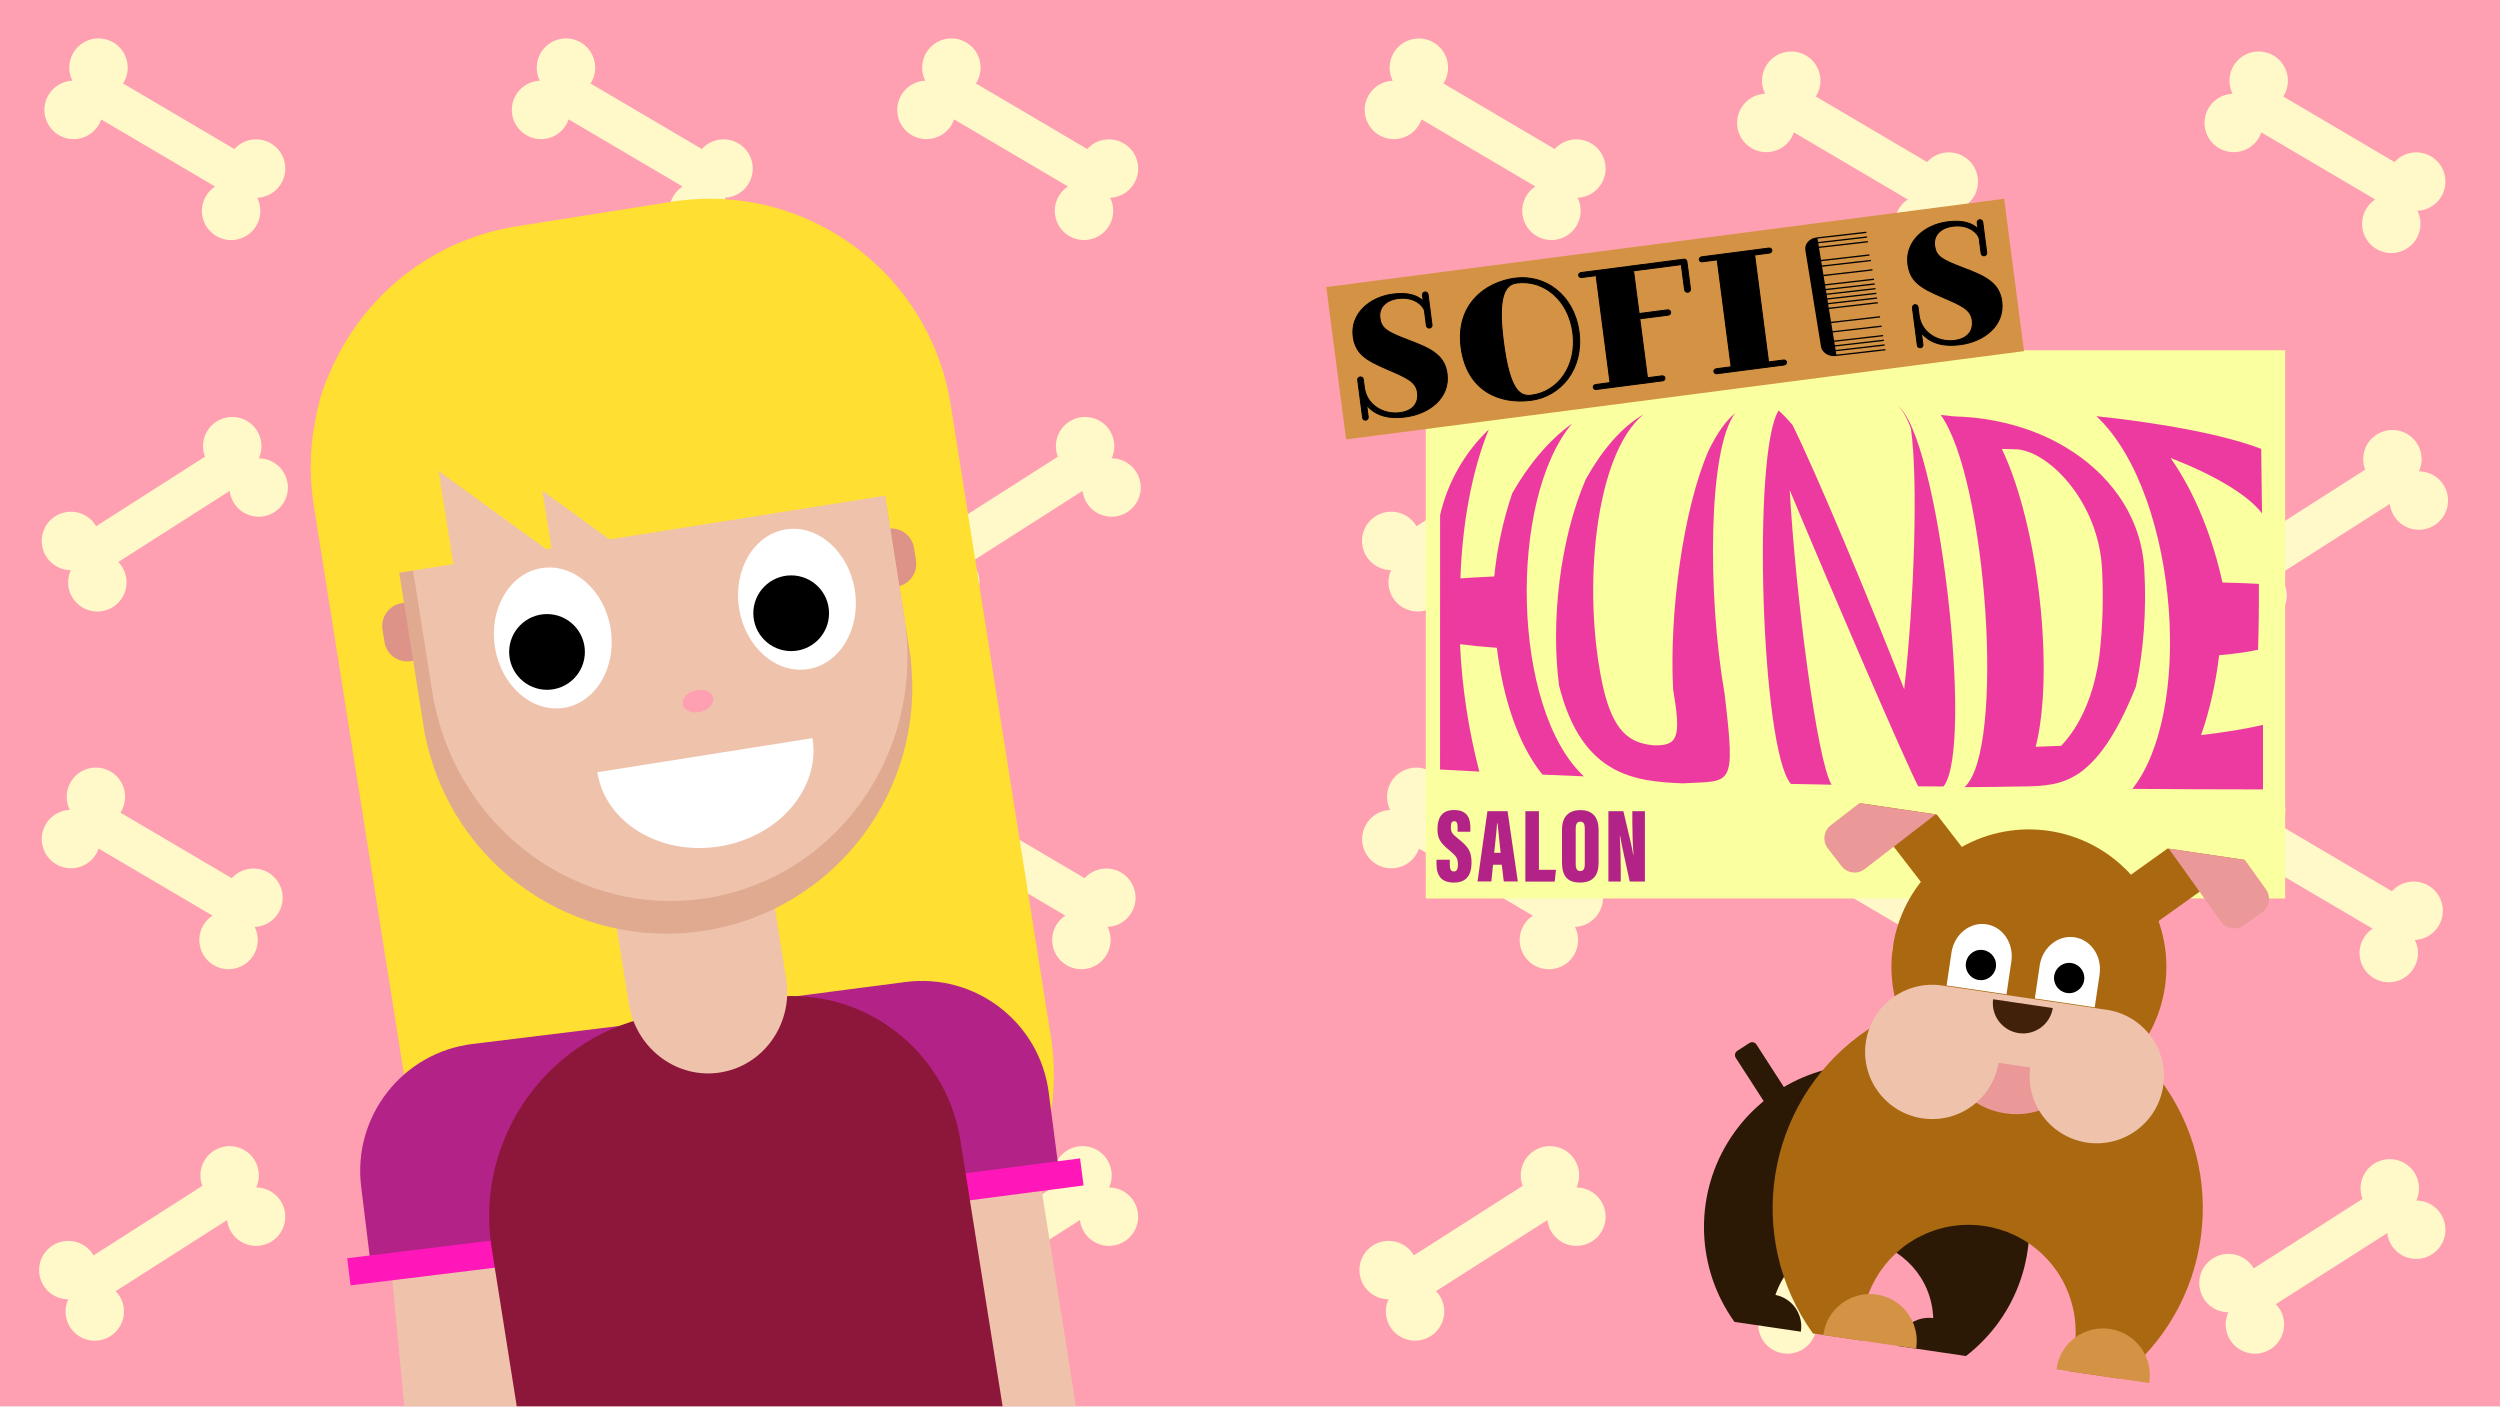
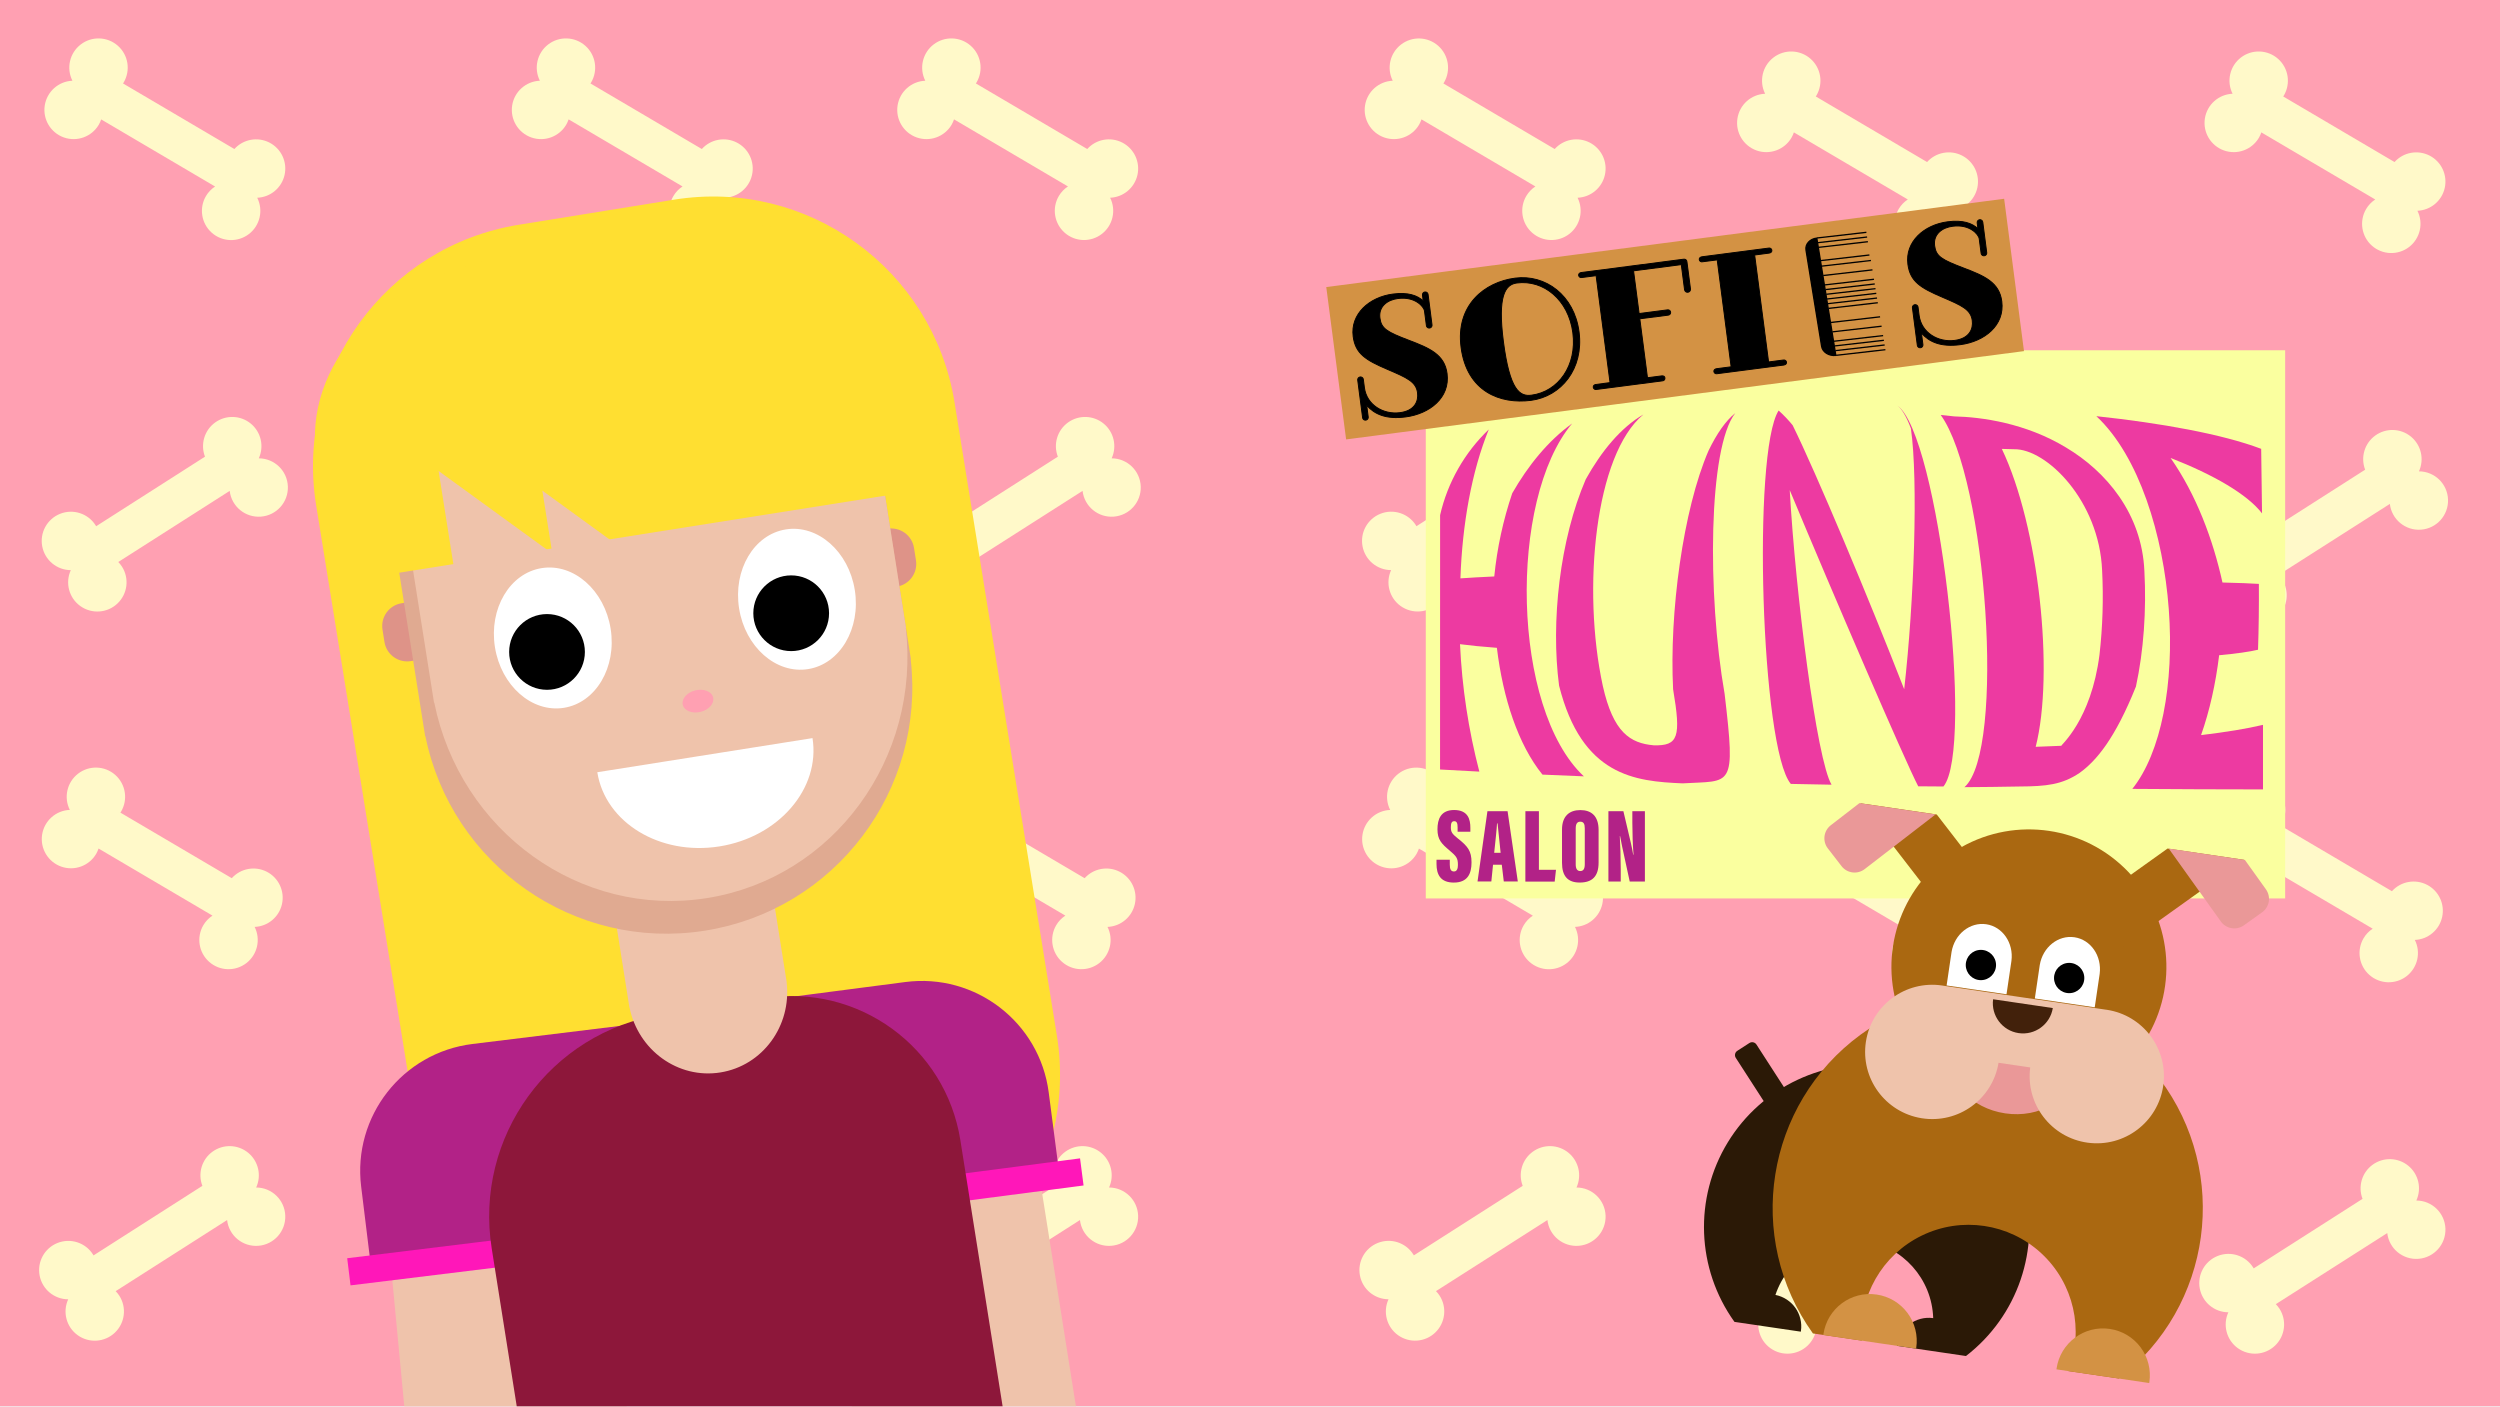
<svg xmlns="http://www.w3.org/2000/svg" id="Layer_1" data-name="Layer 1" width="1920" height="1080" viewBox="0 0 1920 1080">
  <defs>
    <style>.cls-1{fill:#ffa0b2;}.cls-2{fill:#fff9c9;}.cls-3{fill:#faff9f;}.cls-4{fill:#d39244;}.cls-5{fill:#ffdf31;}.cls-6{fill:#efc3ab;}.cls-7{fill:#b22287;}.cls-8{fill:#ff17b9;}.cls-9{fill:#8d173a;}.cls-10{fill:#de9388;}.cls-11{fill:#e0aa91;}.cls-12{fill:#fff;}.cls-13,.cls-19{stroke:#000;stroke-miterlimit:10;}.cls-13{stroke-width:0.75px;}.cls-14{fill:#ed3aa1;}.cls-15{fill:#2b1906;}.cls-16{fill:#aa6811;}.cls-17{fill:#ea9898;}.cls-18{fill:#42210b;}</style>
  </defs>
  <path class="cls-1" d="M0,0V1080H1920V0Z" />
  <path class="cls-2" d="M197.53,151.87A22.43,22.43,0,1,0,180,114.45L94.47,64.09c.16-.25.35-.48.5-.74A22.43,22.43,0,1,0,55.61,62,22.43,22.43,0,1,0,75.85,95.82a23.15,23.15,0,0,0,1.85-4.11l87.49,51.53a22.19,22.19,0,0,0-7,7.32,22.43,22.43,0,1,0,39.36,1.31Z" />
  <path class="cls-2" d="M198.75,352a22.43,22.43,0,1,0-41.32-1.28L73.82,404.16c-.15-.26-.27-.53-.44-.78a22.43,22.43,0,1,0-19,34.49,22.43,22.43,0,1,0,39.28-2.73,22.72,22.72,0,0,0-2.83-3.52L176.41,377A22.42,22.42,0,1,0,198.75,352Z" />
  <path class="cls-2" d="M195.53,711.87A22.43,22.43,0,1,0,178,674.45L92.47,624.09c.16-.25.35-.48.5-.74A22.43,22.43,0,1,0,53.61,622a22.43,22.43,0,1,0,20.24,33.78,23.15,23.15,0,0,0,1.85-4.11l87.49,51.53a22.19,22.19,0,0,0-7,7.32,22.43,22.43,0,1,0,39.36,1.31Z" />
  <path class="cls-2" d="M196.75,912a22.43,22.43,0,1,0-41.32-1.28L71.82,964.16c-.15-.26-.27-.53-.44-.78a22.43,22.43,0,1,0-19,34.49,22.43,22.43,0,1,0,39.28-2.73,22.72,22.72,0,0,0-2.83-3.52L174.41,937A22.42,22.42,0,1,0,196.75,912Z" />
  <path class="cls-2" d="M556.53,151.87A22.43,22.43,0,1,0,539,114.45L453.47,64.09c.16-.25.35-.48.5-.74A22.43,22.43,0,1,0,414.61,62a22.43,22.43,0,1,0,20.24,33.78,23.15,23.15,0,0,0,1.85-4.11l87.49,51.53a22.19,22.19,0,0,0-7,7.32,22.43,22.43,0,1,0,39.36,1.31Z" />
  <path class="cls-2" d="M557.75,352a22.43,22.43,0,1,0-41.32-1.28l-83.61,53.41c-.15-.26-.27-.53-.44-.78a22.43,22.43,0,1,0-19,34.49,22.43,22.43,0,1,0,39.28-2.73,22.72,22.72,0,0,0-2.83-3.52L535.41,377A22.42,22.42,0,1,0,557.75,352Z" />
  <path class="cls-2" d="M554.53,711.87A22.43,22.43,0,1,0,537,674.45l-85.49-50.36c.16-.25.35-.48.5-.74A22.43,22.43,0,1,0,412.61,622a22.43,22.43,0,1,0,20.24,33.78,23.15,23.15,0,0,0,1.85-4.11l87.49,51.53a22.19,22.19,0,0,0-7,7.32,22.43,22.43,0,1,0,39.36,1.31Z" />
  <path class="cls-2" d="M555.75,912a22.43,22.43,0,1,0-41.32-1.28l-83.61,53.41c-.15-.26-.27-.53-.44-.78a22.43,22.43,0,1,0-19,34.49,22.43,22.43,0,1,0,39.28-2.73,22.72,22.72,0,0,0-2.83-3.52L533.41,937A22.42,22.42,0,1,0,555.75,912Z" />
  <path class="cls-2" d="M852.53,151.87A22.43,22.43,0,1,0,835,114.45L749.47,64.09c.16-.25.35-.48.5-.74A22.43,22.43,0,1,0,710.61,62a22.43,22.43,0,1,0,20.24,33.78,23.15,23.15,0,0,0,1.85-4.11l87.49,51.53a22.19,22.19,0,0,0-7,7.32,22.43,22.43,0,1,0,39.36,1.31Z" />
  <path class="cls-2" d="M853.75,352a22.43,22.43,0,1,0-41.32-1.28l-83.61,53.41c-.15-.26-.27-.53-.44-.78a22.43,22.43,0,1,0-19,34.49,22.43,22.43,0,1,0,39.28-2.73,22.72,22.72,0,0,0-2.83-3.52L831.41,377A22.42,22.42,0,1,0,853.75,352Z" />
  <path class="cls-2" d="M850.53,711.87A22.43,22.43,0,1,0,833,674.45l-85.49-50.36c.16-.25.35-.48.5-.74A22.43,22.43,0,1,0,708.61,622a22.43,22.43,0,1,0,20.24,33.78,23.15,23.15,0,0,0,1.85-4.11l87.49,51.53a22.19,22.19,0,0,0-7,7.32,22.43,22.43,0,1,0,39.36,1.31Z" />
  <path class="cls-2" d="M851.75,912a22.43,22.43,0,1,0-41.32-1.28l-83.61,53.41c-.15-.26-.27-.53-.44-.78a22.43,22.43,0,1,0-19,34.49,22.43,22.43,0,1,0,39.28-2.73,22.72,22.72,0,0,0-2.83-3.52L829.41,937A22.42,22.42,0,1,0,851.75,912Z" />
  <path class="cls-2" d="M1211.53,151.87A22.43,22.43,0,1,0,1194,114.45l-85.49-50.36c.16-.25.35-.48.5-.74A22.43,22.43,0,1,0,1069.61,62a22.43,22.43,0,1,0,20.24,33.78,23.15,23.15,0,0,0,1.85-4.11l87.49,51.53a22.19,22.19,0,0,0-7,7.32,22.43,22.43,0,1,0,39.36,1.31Z" />
  <path class="cls-2" d="M1212.75,352a22.43,22.43,0,1,0-41.32-1.28l-83.61,53.41c-.15-.26-.27-.53-.44-.78a22.43,22.43,0,1,0-19,34.49,22.43,22.43,0,1,0,39.28-2.73,22.72,22.72,0,0,0-2.83-3.52L1190.41,377A22.42,22.42,0,1,0,1212.75,352Z" />
  <path class="cls-2" d="M1209.53,711.87A22.43,22.43,0,1,0,1192,674.45l-85.49-50.36c.16-.25.35-.48.5-.74a22.43,22.43,0,1,0-39.36-1.31,22.43,22.43,0,1,0,20.24,33.78,23.15,23.15,0,0,0,1.85-4.11l87.49,51.53a22.19,22.19,0,0,0-7,7.32,22.43,22.43,0,1,0,39.36,1.31Z" />
  <path class="cls-2" d="M1210.75,912a22.43,22.43,0,1,0-41.32-1.28l-83.61,53.41c-.15-.26-.27-.53-.44-.78a22.43,22.43,0,1,0-19,34.49,22.43,22.43,0,1,0,39.28-2.73,22.72,22.72,0,0,0-2.83-3.52L1188.41,937A22.42,22.42,0,1,0,1210.75,912Z" />
  <path class="cls-2" d="M1497.53,161.87A22.43,22.43,0,1,0,1480,124.45l-85.49-50.36c.16-.25.35-.48.5-.74A22.43,22.43,0,1,0,1355.61,72a22.43,22.43,0,1,0,20.24,33.78,23.15,23.15,0,0,0,1.85-4.11l87.49,51.53a22.19,22.19,0,0,0-7,7.32,22.43,22.43,0,1,0,39.36,1.31Z" />
  <path class="cls-2" d="M1498.75,362a22.43,22.43,0,1,0-41.32-1.28l-83.61,53.41c-.15-.26-.27-.53-.44-.78a22.43,22.43,0,1,0-19,34.49,22.43,22.43,0,1,0,39.28-2.73,22.72,22.72,0,0,0-2.83-3.52L1476.41,387A22.42,22.42,0,1,0,1498.75,362Z" />
  <path class="cls-2" d="M1495.53,721.87A22.43,22.43,0,1,0,1478,684.45l-85.49-50.36c.16-.25.35-.48.5-.74a22.43,22.43,0,1,0-39.36-1.31,22.43,22.43,0,1,0,20.24,33.78,23.15,23.15,0,0,0,1.85-4.11l87.49,51.53a22.19,22.19,0,0,0-7,7.32,22.43,22.43,0,1,0,39.36,1.31Z" />
  <path class="cls-2" d="M1496.75,922a22.43,22.43,0,1,0-41.32-1.28l-83.61,53.41c-.15-.26-.27-.53-.44-.78a22.43,22.43,0,1,0-19,34.49,22.43,22.43,0,1,0,39.28-2.73,22.72,22.72,0,0,0-2.83-3.52L1474.41,947A22.42,22.42,0,1,0,1496.75,922Z" />
  <path class="cls-2" d="M1856.53,161.87A22.43,22.43,0,1,0,1839,124.45l-85.49-50.36c.16-.25.35-.48.5-.74A22.43,22.43,0,1,0,1714.61,72a22.43,22.43,0,1,0,20.24,33.78,23.15,23.15,0,0,0,1.85-4.11l87.49,51.53a22.19,22.19,0,0,0-7,7.32,22.43,22.43,0,1,0,39.36,1.31Z" />
  <path class="cls-2" d="M1857.75,362a22.43,22.43,0,1,0-41.32-1.28l-83.61,53.41c-.15-.26-.27-.53-.44-.78a22.43,22.43,0,1,0-19,34.49,22.43,22.43,0,1,0,39.28-2.73,22.72,22.72,0,0,0-2.83-3.52L1835.41,387A22.42,22.42,0,1,0,1857.75,362Z" />
  <path class="cls-2" d="M1854.53,721.87A22.43,22.43,0,1,0,1837,684.45l-85.49-50.36c.16-.25.35-.48.5-.74a22.43,22.43,0,1,0-39.36-1.31,22.43,22.43,0,1,0,20.24,33.78,23.15,23.15,0,0,0,1.85-4.11l87.49,51.53a22.19,22.19,0,0,0-7,7.32,22.43,22.43,0,1,0,39.36,1.31Z" />
  <path class="cls-2" d="M1855.75,922a22.43,22.43,0,1,0-41.32-1.28l-83.61,53.41c-.15-.26-.27-.53-.44-.78a22.43,22.43,0,1,0-19,34.49,22.43,22.43,0,1,0,39.28-2.73,22.72,22.72,0,0,0-2.83-3.52L1833.41,947A22.42,22.42,0,1,0,1855.75,922Z" />
  <rect class="cls-3" x="1095" y="269" width="660" height="421" />
  <rect class="cls-4" x="1024" y="186" width="525" height="118" transform="translate(-20.87 168.25) rotate(-7.42)" />
-   <rect class="cls-5" x="276.38" y="159.09" width="495.2" height="866.11" rx="187.39" transform="translate(-86.24 89.33) rotate(-9.01)" />
+   <rect class="cls-5" x="276.38" y="159.09" width="495.2" height="866.11" rx="187.39" transform="matrix(0.99, -0.16, 0.16, 0.99, -86.24, 89.33)" />
  <path class="cls-6" d="M654.17,1080,615.35,835.09l88.17-14a80.73,80.73,0,0,1,92.37,67.1L826.29,1080" />
  <path class="cls-7" d="M579.47,755.3H705.91a98.24,98.24,0,0,1,98.24,98.24V917.3a0,0,0,0,1,0,0H579.47a0,0,0,0,1,0,0v-162A0,0,0,0,1,579.47,755.3Z" transform="translate(-102.24 96.38) rotate(-7.42)" />
  <rect class="cls-8" x="561" y="907" width="271" height="21" transform="translate(-112.69 97.66) rotate(-7.42)" />
  <path class="cls-6" d="M311.33,1080H481.24L460.43,860.28l-88.87,8.42a80.73,80.73,0,0,0-72.76,88L310.48,1080Z" />
  <path class="cls-7" d="M274.34,799.49H499a0,0,0,0,1,0,0v63.76a98.24,98.24,0,0,1-98.24,98.24H274.34a0,0,0,0,1,0,0v-162A0,0,0,0,1,274.34,799.49Z" transform="translate(877.71 1707.34) rotate(173.01)" />
  <rect class="cls-8" x="266.86" y="949.8" width="271" height="21" transform="translate(918.65 1864.45) rotate(173.01)" />
  <path class="cls-9" d="M396.85,1080,377.63,958.75A157,157,0,0,1,508.08,779.17L587.4,766.6A131.23,131.23,0,0,1,737.56,875.66L770,1080" />
  <path class="cls-6" d="M472.1,702.43l11.28,71.21h.07c6.64,32.94,37.32,55.19,69.79,50S608,787.88,604.15,754.5h.06l-11.29-71.21Z" />
  <rect class="cls-10" x="631.69" y="408.67" width="71.44" height="45.02" rx="17.7" transform="translate(-59.27 109.8) rotate(-9.01)" />
  <rect class="cls-10" x="294.04" y="460.21" width="71.44" height="45.02" rx="17.7" transform="translate(-71.5 57.57) rotate(-9.01)" />
  <path class="cls-11" d="M292.67,351.85l33.86,213.62.19,0c20.06,98.8,114.42,165.18,214.7,149.28s169.5-108.19,158-208.36l.19,0L665.78,292.72Z" />
  <path class="cls-6" d="M299.47,326l33.86,213.62.19,0c19.93,98.82,112,165.57,209.39,150.12S707.22,582.34,695.62,482.2l.18,0L662,268.55Z" />
  <path class="cls-5" d="M727.08,373.17,712,277.84c-11.2-70.67-90.76-116.78-177.71-103l-153.94,24.4C293.38,213,232,281.48,243.17,352.14l15.11,95.33Z" />
  <polyline class="cls-6" points="336.84 361.7 349.1 439.02 426.42 426.77" />
  <polyline class="cls-6" points="416.52 376.81 424.49 427.08 474.75 419.11" />
  <path class="cls-12" d="M552.48,650.05c45.64-7.23,77.67-44.47,71.53-83.18l-165.28,26.2C464.86,631.77,506.84,657.29,552.48,650.05Z" />
  <ellipse class="cls-12" cx="612.04" cy="460.27" rx="44.99" ry="54.32" transform="translate(-64.51 101.49) rotate(-9.01)" />
  <circle cx="607.63" cy="470.97" r="29.08" />
  <ellipse class="cls-12" cx="424.52" cy="489.99" rx="44.99" ry="54.32" transform="translate(-71.47 72.5) rotate(-9.01)" />
  <circle cx="420.11" cy="500.69" r="29.08" />
  <ellipse class="cls-1" cx="536" cy="538.5" rx="12" ry="8.5" transform="translate(-112.33 142.34) rotate(-13.71)" />
  <path class="cls-13" d="M1047.86,297.72c1.73,13.29,14.53,20.87,27.34,19.21,11.25-1.47,14.33-8.69,13.47-15.27-1.1-8.5-8-11.51-23-17.94-16.88-7.18-24.71-12.12-26.43-25.29-2.24-17.24,12.38-30.22,30.46-32.58,11.85-1.54,18.77,1.09,23.32,5.24l-.57-4.43a2.17,2.17,0,0,1,4.31-.56l3,23.22a2.18,2.18,0,1,1-4.31.57l-1.43-11c-.45-3.47-7.32-11.34-20.37-9.64-8,1-15.05,6-13.88,15,1.06,8.14,5.28,10.63,22.19,17.07,16,6.07,27.49,11,29.39,25.63,2.41,18.44-13.39,30.85-31.83,33.25-15.32,2-24-2.23-29.89-8.89l1.14,8.74a2.18,2.18,0,1,1-4.31.56l-3.71-28.49a2.18,2.18,0,1,1,4.31-.56Z" />
  <path class="cls-13" d="M1212.72,254.94c3.7,28.37-13.87,49.53-36.86,52.52-23.7,3.09-49.33-6.72-53.76-40.72-4.23-32.44,18.07-50.07,41.53-53.13C1186.74,210.6,1209,226.57,1212.72,254.94Zm-4.78.62c-3.29-25.26-22.38-40.91-43-38.23-9,1.17-14.91,9.86-10.31,45.17,4.87,37.35,12.56,42.19,21.54,41C1196.79,300.84,1211.23,280.82,1207.94,255.56Z" />
  <path class="cls-13" d="M1259.37,244.84l5.89,45.26,10.9-1.42c1.31-.17,2.35.3,2.51,1.5a2,2,0,0,1-2,2.33l-50.52,6.58a2,2,0,0,1-2.53-1.62c-.15-1.2.71-2,2-2.21l10.89-1.42-10.7-82.13-10.89,1.42a2,2,0,0,1-2.53-1.61c-.15-1.2.71-2.05,2-2.22L1293,199.07a2.09,2.09,0,0,1,2.57,2l2.72,20.83a2.29,2.29,0,1,1-4.55.59l-2.51-19.27L1254.56,208l4.28,32.8,21.91-2.85a2.05,2.05,0,0,1,.53,4.07Z" />
  <path class="cls-13" d="M1347.57,195.85l10.7,82.13,11.26-1.47a2,2,0,0,1,2.52,1.62c.16,1.2-.71,2-2,2.21L1318.79,287a2,2,0,0,1-2.53-1.62c-.15-1.2.71-2,2-2.21l11.25-1.47-10.7-82.12-11.25,1.46a2,2,0,0,1-2.53-1.61c-.15-1.2.71-2,2-2.22l51.24-6.67a2,2,0,0,1,2.52,1.62c.16,1.19-.71,2-2,2.21Z" />
  <path class="cls-13" d="M1473.88,242.22c1.73,13.29,14.53,20.88,27.34,19.21,11.26-1.47,14.33-8.69,13.47-15.27-1.1-8.5-8-11.51-23-17.94-16.88-7.18-24.71-12.12-26.43-25.29-2.24-17.24,12.38-30.22,30.46-32.58,11.85-1.54,18.77,1.09,23.33,5.24l-.58-4.43a2.17,2.17,0,0,1,4.31-.56l3,23.22a2.18,2.18,0,1,1-4.31.57l-1.43-11c-.45-3.47-7.32-11.34-20.37-9.64-8,1-15.05,6-13.88,15,1.06,8.14,5.28,10.63,22.19,17.07,16,6.07,27.49,11,29.39,25.63,2.41,18.44-13.39,30.85-31.82,33.25-15.33,2-24-2.23-29.89-8.89l1.13,8.74a2.17,2.17,0,1,1-4.3.56l-3.72-28.49a2.18,2.18,0,1,1,4.31-.56Z" />
  <path class="cls-14" d="M1106,395.6a131.9,131.9,0,0,1,37.39-65.79c-13.2,32.33-20.35,73-21.79,114.38,7-.51,15.75-1,26-1.47a288.21,288.21,0,0,1,13.8-63.9c12-21,27.37-40.14,46-53.59-49.16,58.5-46.56,219.07,9,271q-16-.64-31.8-1.33c-18.64-23-30.3-58.63-35-97.37-11.2-.84-20.74-1.78-28.31-2.8a473.84,473.84,0,0,0,14.84,97.87q-15.27-.78-30.17-1.62Z" />
  <path class="cls-14" d="M1197.37,526.56c-6.44-49,.52-112.06,20.49-158.46,12.11-21.72,27-39.77,44.29-49.8-37.12,30.61-47.33,134-31.19,208.48,8,35.77,21,44,39.11,45.62,18.91.5,21.09-6.27,14.88-43-3-58.29,7.57-138,27.25-183.38,6.22-12.84,13.11-22.88,20.48-28.74-20.72,26.28-21.6,139-8.17,215.64,8.64,73.42,5.58,66.43-32.26,68.7C1255.61,600.09,1214.88,596,1197.37,526.56Z" />
  <path class="cls-14" d="M1366,315.28a106.75,106.75,0,0,1,10.74,11.26c17.73,35.84,58.58,133.2,85.68,202.81,7.66-67.42,10.84-160.63,5.15-200.33-3.35-8.86-6.88-15-10.52-17.67,31.7,21.67,59.46,263.37,35.52,292.67l-19.38-.14c-10.13-19.35-65.57-148-98.68-227.48,4.47,79.42,20.75,207.25,32.13,226.25q-15.66-.28-31.3-.61C1352.46,575,1345.62,347.21,1366,315.28Z" />
  <path class="cls-14" d="M1490.46,318.69c3.47.35,7,.73,10.45,1.11,20.78.46,54.83,5.1,85.79,23.89,30.7,18.27,58.31,50.7,60.19,94.88,1.62,30.09-.54,61.14-6.49,88.69-15.92,39.72-30.27,57-43.33,66.36-13.43,9.06-25.58,10.28-45.57,10.4-14.32.28-28.62.44-42.8.53C1540.45,576.56,1525.77,367.43,1490.46,318.69Zm92.67,254.08c-.63-.44,22.86-19.46,29.29-70a395.12,395.12,0,0,0,2-64.69c-2.2-53.56-42.83-93.61-67.67-93.07l-9.34-.25c28.44,59.48,40.45,172.17,26,228.79Q1573.41,573.17,1583.13,572.77Z" />
-   <path class="cls-14" d="M1610,319.63c49.69,5.32,96.61,13.73,126.59,25.08q.42,24.69.65,49.55c-11.31-14.63-37.14-29.64-70.24-42.55,19.75,28.23,32.59,62.71,39.86,95.66,12.79.32,22.35.67,27.95,1.06.13,16.88-.09,33.78-.64,50.56-6.49,1.57-16.67,3-29.87,4.23-2.66,21.8-7.29,42.69-13.88,61.33,18.92-2.25,35-4.87,47.56-7.86v49.58c-32.9,0-66.42-.18-100.36-.41,22.14-27.62,32.3-80.68,28-138C1661.45,411.13,1642.8,350.15,1610,319.63Z" />
+   <path class="cls-14" d="M1610,319.63c49.69,5.32,96.61,13.73,126.59,25.08q.42,24.69.65,49.55c-11.31-14.63-37.14-29.64-70.24-42.55,19.75,28.23,32.59,62.71,39.86,95.66,12.78.32,22.35.67,27.95,1.06.13,16.88-.09,33.78-.64,50.56-6.49,1.57-16.67,3-29.87,4.23-2.66,21.8-7.29,42.69-13.88,61.33,18.92-2.25,35-4.87,47.56-7.86v49.58c-32.9,0-66.42-.18-100.36-.41,22.14-27.62,32.3-80.68,28-138C1661.45,411.13,1642.8,350.15,1610,319.63Z" />
  <rect class="cls-15" x="1352.88" y="796.99" width="18.89" height="86.43" rx="3.93" transform="translate(-237.92 873.19) rotate(-32.84)" />
  <path class="cls-15" d="M1451.85,818.79a124.94,124.94,0,0,0-119.78,196.42l2.18.32,26.24,3.87,22.54,3.32c0-.15.06-.31.08-.46a24.64,24.64,0,0,0-19.58-27.76,62.22,62.22,0,0,1,121.17,17.81,24.67,24.67,0,0,0-27.78,20.83l-.06.46,23.57,3.48,25.22,3.72,4.22.62a125,125,0,0,0-58-222.63Z" />
  <path class="cls-16" d="M1429.9,1029.63A82.25,82.25,0,1,1,1588.42,1053l38.91,5.74a165.18,165.18,0,1,0-235-34.65Z" />
  <path class="cls-4" d="M1441.29,994.21a36,36,0,0,0-40.88,30.38c0,.23-.06.45-.08.68l71.23,10.5.12-.67A36,36,0,0,0,1441.29,994.21Z" />
  <path class="cls-4" d="M1620.33,1020.61a36,36,0,0,0-40.88,30.38c0,.22-.06.45-.09.67l71.24,10.51c0-.23.08-.45.11-.67A36,36,0,0,0,1620.33,1020.61Z" />
  <ellipse class="cls-17" cx="1545.66" cy="816.14" rx="39.29" ry="48.29" transform="translate(512.8 2226.23) rotate(-81.61)" />
  <path class="cls-16" d="M1648,798.13a105.59,105.59,0,1,0-191.8-28.28Z" />
  <path class="cls-6" d="M1617.84,775.49l-.82-.1v0L1492.33,757v0l-.8-.14a51.57,51.57,0,1,0,43.35,59.35l24.33,3.58a51.56,51.56,0,1,0,58.64-44.3Z" />
  <polygon class="cls-16" points="1428.61 616.87 1506.26 717.45 1538.92 692.24 1487.44 625.54 1428.61 616.87" />
  <path class="cls-17" d="M1428.05,616.79l-22,17a12.67,12.67,0,0,0-2.29,17.76l10.54,13.64a12.66,12.66,0,0,0,17.76,2.29l54.45-42Z" />
  <polygon class="cls-16" points="1723.52 660.35 1620.16 734.25 1596.16 700.67 1664.69 651.67 1723.52 660.35" />
  <path class="cls-17" d="M1724.08,660.43,1740.23,683a12.66,12.66,0,0,1-2.94,17.66l-14,10a12.67,12.67,0,0,1-17.67-2.94l-40-56Z" />
  <path class="cls-18" d="M1530.7,767.43a23.18,23.18,0,0,0,45.86,6.76Z" />
  <path class="cls-12" d="M1541,763.61l3.79-25.69h0c1.78-13.72-6.8-26.25-19.35-28.1s-24.39,7.67-26.65,21.32h0l-3.79,25.7Z" />
  <circle cx="1521.33" cy="741.13" r="11.63" />
  <path class="cls-12" d="M1608.76,773.61l3.79-25.7h0c1.77-13.73-6.8-26.25-19.36-28.1s-24.39,7.66-26.65,21.32h0l-3.79,25.69Z" />
  <circle cx="1589.12" cy="751.12" r="11.63" />
  <path class="cls-7" d="M1113.44,660.3v3.81c0,3.48.89,5.18,3.24,5.18s3-2.43,3-5c0-5.1-1-6.56-6.48-11.18-6.15-5.18-9.23-8.26-9.23-16.19,0-7.7,2.51-14.83,12.8-14.83,10.85,0,12.47,7.46,12.47,13.61v3.08h-9.8v-3.24c0-3.24-.57-4.86-2.59-4.86s-2.59,1.62-2.59,4.7c0,3.24.65,4.86,5.1,8.34,7.94,6.24,10.77,9.8,10.77,18.63,0,8.5-2.91,15.47-13.6,15.47-10.29,0-13.29-6.24-13.29-14.26V660.3Z" />
  <path class="cls-7" d="M1146.65,664.11l-1.3,12.88h-10.61l7.61-54h15.47l7.86,54h-10.77l-1.54-12.88Zm5.83-9.15c-.73-6.89-1.78-17.42-2.35-22.6h-.41c-.16,3.73-1.45,15.87-2.18,22.6Z" />
  <path class="cls-7" d="M1171.51,623h10.37v45H1195l-1,9.07h-22.52Z" />
  <path class="cls-7" d="M1227.72,637.38v25.11c0,10.69-5,15.31-14.49,15.31-9,0-13.61-4.7-13.61-15.23V637.14c0-10.45,5.75-15,14.09-15S1227.72,626.61,1227.72,637.38Zm-17.57-1.13v27.62c0,3.32,1.13,5.1,3.48,5.1s3.48-1.62,3.48-5.18V636.17c0-3.41-.89-5.11-3.48-5.11C1211.36,631.06,1210.15,632.6,1210.15,636.25Z" />
  <path class="cls-7" d="M1235.26,677V623h11.5l5.59,23.74c.81,3.24,1.54,7.29,1.94,9.72h.25c-.57-7.21-.9-17-.9-24.63V623h9.64v54h-11.66l-5.83-26.89c-.57-2.68-1.14-6.24-1.54-7.94H1244c.4,6.32.73,17.09.73,25.59V677Z" />
  <line class="cls-19" x1="1443.9" y1="243.32" x2="1406.05" y2="247.66" />
  <line class="cls-19" x1="1445.07" y1="250.53" x2="1407.22" y2="254.87" />
  <line class="cls-19" x1="1446.24" y1="257.74" x2="1408.39" y2="262.08" />
  <line class="cls-19" x1="1446.83" y1="261.34" x2="1408.98" y2="265.68" />
  <line class="cls-19" x1="1447.41" y1="264.95" x2="1409.56" y2="269.29" />
  <line class="cls-19" x1="1448" y1="268.55" x2="1410.15" y2="272.89" />
  <line class="cls-19" x1="1439.22" y1="214.47" x2="1401.37" y2="218.81" />
  <line class="cls-19" x1="1439.81" y1="218.08" x2="1401.95" y2="222.42" />
  <line class="cls-19" x1="1440.39" y1="221.68" x2="1402.54" y2="226.02" />
  <line class="cls-19" x1="1440.98" y1="225.29" x2="1403.13" y2="229.63" />
  <line class="cls-19" x1="1441.56" y1="228.9" x2="1403.71" y2="233.23" />
  <line class="cls-19" x1="1442.15" y1="232.5" x2="1404.3" y2="236.84" />
  <line class="cls-19" x1="1433.37" y1="178.42" x2="1395.52" y2="182.76" />
  <line class="cls-19" x1="1433.95" y1="182.03" x2="1396.1" y2="186.37" />
  <line class="cls-19" x1="1434.54" y1="185.63" x2="1396.69" y2="189.97" />
  <line class="cls-19" x1="1435.71" y1="195.84" x2="1397.86" y2="200.18" />
  <line class="cls-19" x1="1436.88" y1="200.05" x2="1399.03" y2="204.39" />
  <line class="cls-19" x1="1438.05" y1="207.26" x2="1400.2" y2="211.6" />
  <path class="cls-19" d="M1399,266l-12-74c-.72-4.45,3-8.55,8.29-9.16h0l14.63,90.13h0C1404.58,273.53,1399.7,270.41,1399,266Z" />
</svg>
